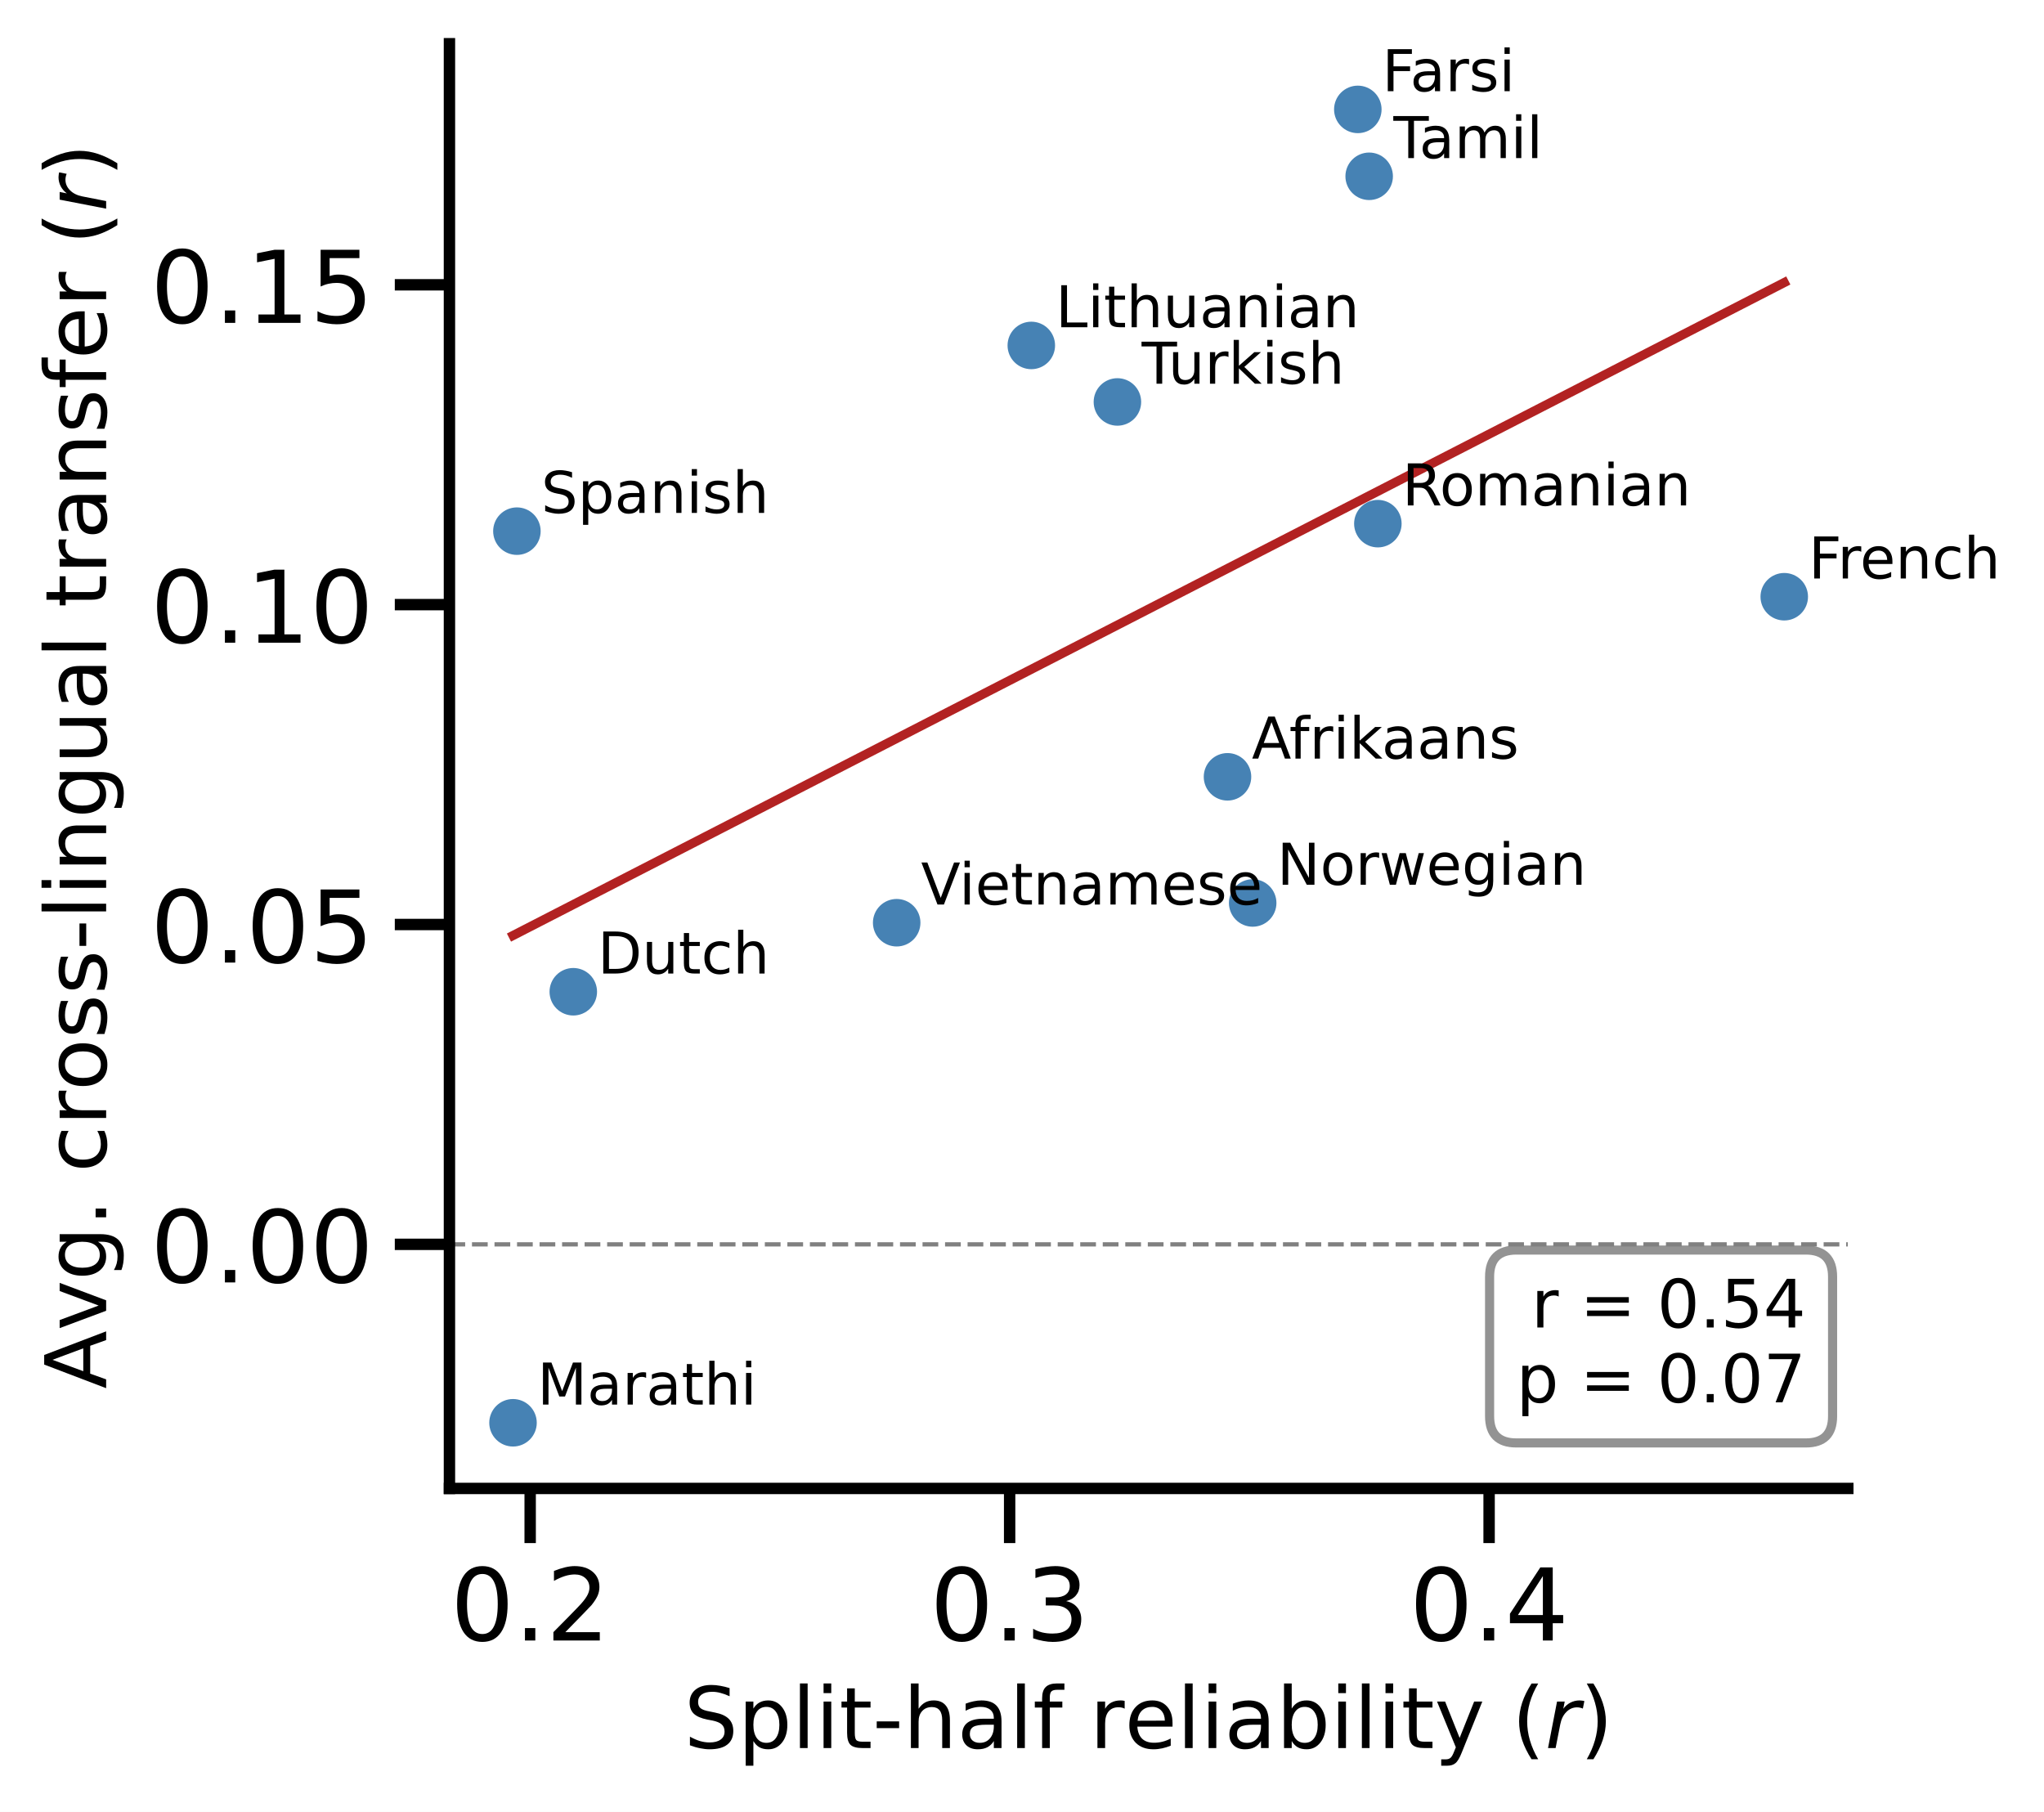
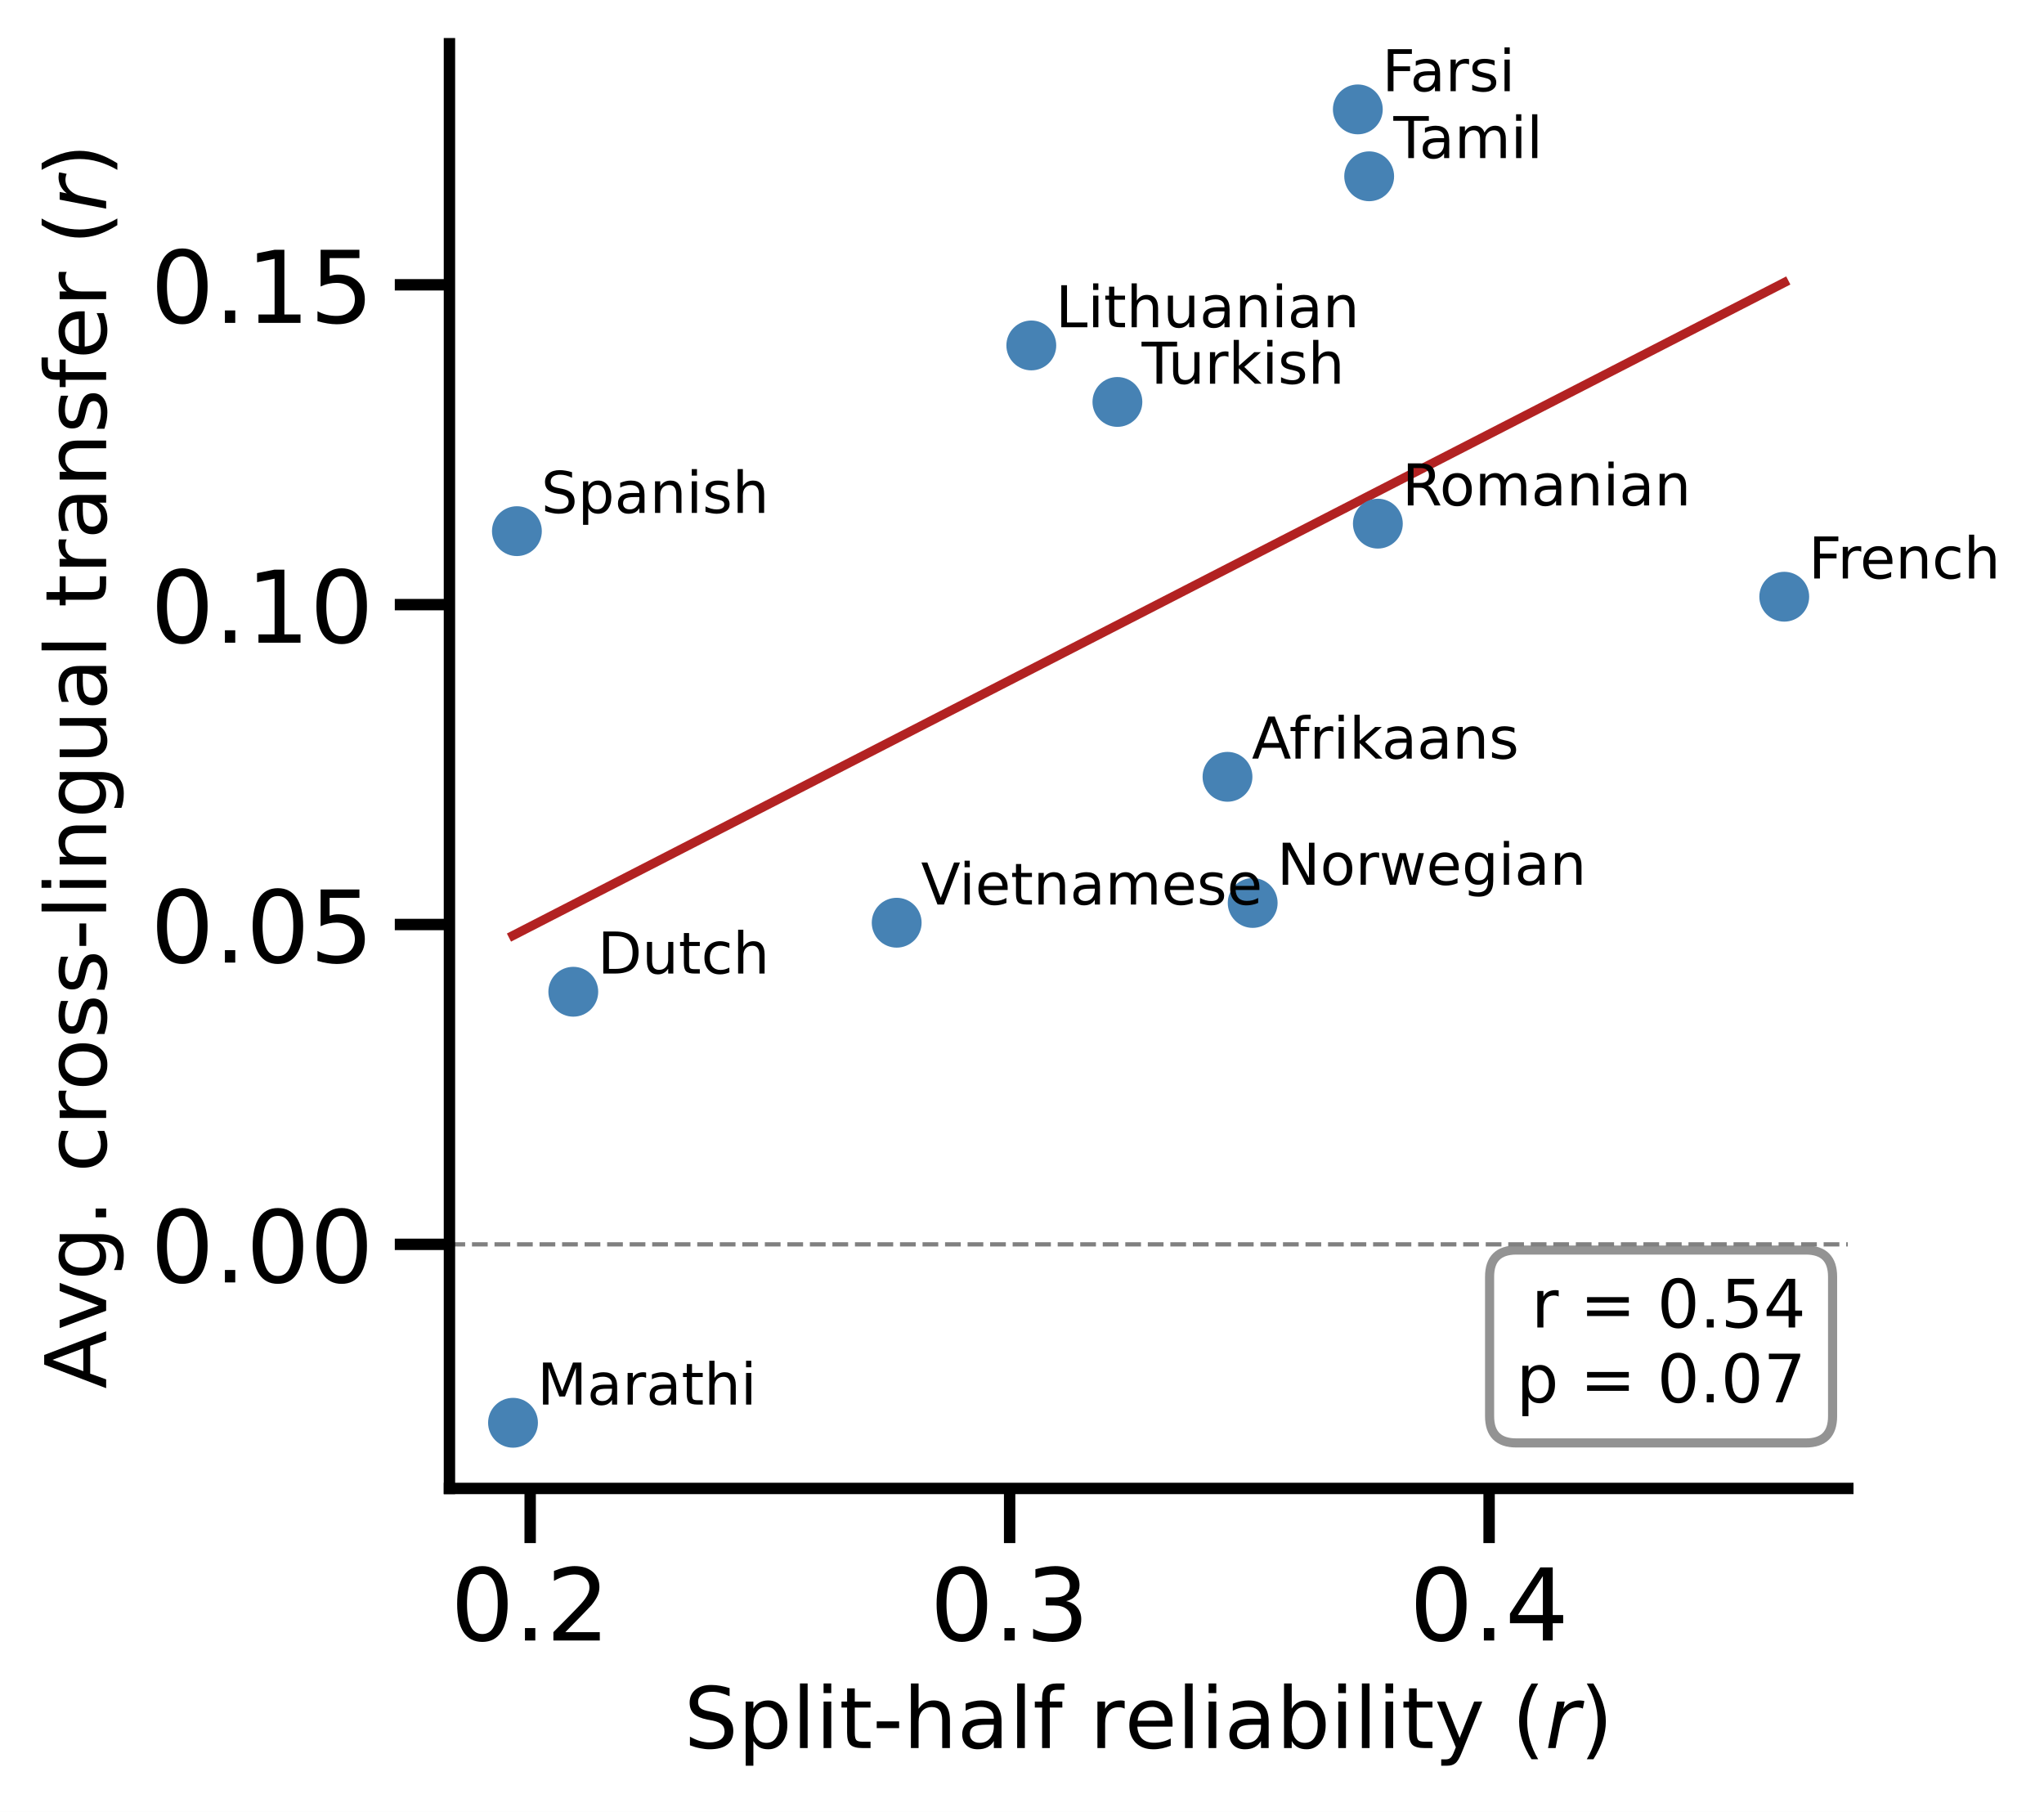
<svg xmlns="http://www.w3.org/2000/svg" xmlns:xlink="http://www.w3.org/1999/xlink" width="336.619pt" height="298.349pt" viewBox="0 0 336.619 298.349" version="1.1">
  <defs>
    <style type="text/css">*{stroke-linejoin: round; stroke-linecap: butt}</style>
  </defs>
  <g id="figure_1">
    <g id="patch_1">
      <path d="M 0 298.349  L 336.619 298.349  L 336.619 0  L 0 0  z " style="fill: #ffffff" />
    </g>
    <g id="axes_1">
      <g id="patch_2">
        <path d="M 74.018 245.1  L 304.31 245.1  L 304.31 7.2  L 74.018 7.2  z " style="fill: #ffffff" />
      </g>
      <g id="matplotlib.axis_1">
        <g id="xtick_1">
          <g id="line2d_1">
            <defs>
-               <path id="mccf2bf3325" d="M 0 0  L 0 9  " style="stroke: #000000; stroke-width: 1.875" />
+               <path id="m078b5bab92" d="M 0 0  L 0 9  " style="stroke: #000000; stroke-width: 1.875" />
            </defs>
            <g>
-               <use xlink:href="#mccf2bf3325" x="87.311" y="245.1" style="stroke: #000000; stroke-width: 1.875" />
+               <use xlink:href="#m078b5bab92" x="87.311" y="245.1" style="stroke: #000000; stroke-width: 1.875" />
            </g>
          </g>
          <g id="text_1">
            <text style="font-size: 16.5px; font-family: 'DejaVu Sans'; text-anchor: middle" x="87.311" y="270.137" transform="rotate(-0 87.31119 270.1374)">0.2</text>
          </g>
        </g>
        <g id="xtick_2">
          <g id="line2d_2">
            <g>
-               <use xlink:href="#mccf2bf3325" x="166.273" y="245.1" style="stroke: #000000; stroke-width: 1.875" />
+               <use xlink:href="#m078b5bab92" x="166.273" y="245.1" style="stroke: #000000; stroke-width: 1.875" />
            </g>
          </g>
          <g id="text_2">
            <text style="font-size: 16.5px; font-family: 'DejaVu Sans'; text-anchor: middle" x="166.273" y="270.137" transform="rotate(-0 166.2733 270.1374)">0.3</text>
          </g>
        </g>
        <g id="xtick_3">
          <g id="line2d_3">
            <g>
-               <use xlink:href="#mccf2bf3325" x="245.235" y="245.1" style="stroke: #000000; stroke-width: 1.875" />
+               <use xlink:href="#m078b5bab92" x="245.235" y="245.1" style="stroke: #000000; stroke-width: 1.875" />
            </g>
          </g>
          <g id="text_3">
            <text style="font-size: 16.5px; font-family: 'DejaVu Sans'; text-anchor: middle" x="245.235" y="270.137" transform="rotate(-0 245.2355 270.1374)">0.4</text>
          </g>
        </g>
        <g id="text_4">
          <g transform="translate(112.6542 288.2089)">
            <text>
              <tspan x="0" y="-0.359" style="font-size: 14px; font-family: 'DejaVu Sans'">S</tspan>
              <tspan x="8.887" y="-0.359" style="font-size: 14px; font-family: 'DejaVu Sans'">p</tspan>
              <tspan x="17.773" y="-0.359" style="font-size: 14px; font-family: 'DejaVu Sans'">l</tspan>
              <tspan x="21.663" y="-0.359" style="font-size: 14px; font-family: 'DejaVu Sans'">i</tspan>
              <tspan x="25.553" y="-0.359" style="font-size: 14px; font-family: 'DejaVu Sans'">t</tspan>
              <tspan x="31.042" y="-0.359" style="font-size: 14px; font-family: 'DejaVu Sans'">-</tspan>
              <tspan x="36.094" y="-0.359" style="font-size: 14px; font-family: 'DejaVu Sans'">h</tspan>
              <tspan x="44.967" y="-0.359" style="font-size: 14px; font-family: 'DejaVu Sans'">a</tspan>
              <tspan x="53.546" y="-0.359" style="font-size: 14px; font-family: 'DejaVu Sans'">l</tspan>
              <tspan x="57.436" y="-0.359" style="font-size: 14px; font-family: 'DejaVu Sans'">f</tspan>
              <tspan x="62.364" y="-0.359" style="font-size: 14px; font-family: 'DejaVu Sans'"> </tspan>
              <tspan x="66.814" y="-0.359" style="font-size: 14px; font-family: 'DejaVu Sans'">r</tspan>
              <tspan x="72.57" y="-0.359" style="font-size: 14px; font-family: 'DejaVu Sans'">e</tspan>
              <tspan x="81.184" y="-0.359" style="font-size: 14px; font-family: 'DejaVu Sans'">l</tspan>
              <tspan x="85.073" y="-0.359" style="font-size: 14px; font-family: 'DejaVu Sans'">i</tspan>
              <tspan x="88.963" y="-0.359" style="font-size: 14px; font-family: 'DejaVu Sans'">a</tspan>
              <tspan x="97.542" y="-0.359" style="font-size: 14px; font-family: 'DejaVu Sans'">b</tspan>
              <tspan x="106.429" y="-0.359" style="font-size: 14px; font-family: 'DejaVu Sans'">i</tspan>
              <tspan x="110.318" y="-0.359" style="font-size: 14px; font-family: 'DejaVu Sans'">l</tspan>
              <tspan x="114.208" y="-0.359" style="font-size: 14px; font-family: 'DejaVu Sans'">i</tspan>
              <tspan x="118.098" y="-0.359" style="font-size: 14px; font-family: 'DejaVu Sans'">t</tspan>
              <tspan x="123.587" y="-0.359" style="font-size: 14px; font-family: 'DejaVu Sans'">y</tspan>
              <tspan x="131.872" y="-0.359" style="font-size: 14px; font-family: 'DejaVu Sans'"> </tspan>
              <tspan x="136.322" y="-0.359" style="font-size: 14px; font-family: 'DejaVu Sans'">(</tspan>
              <tspan x="147.54" y="-0.359" style="font-size: 14px; font-family: 'DejaVu Sans'">)</tspan>
              <tspan x="141.784" y="-0.359" style="font-style: oblique; font-size: 14px; font-family: 'DejaVu Sans'">r</tspan>
            </text>
          </g>
        </g>
      </g>
      <g id="matplotlib.axis_2">
        <g id="ytick_1">
          <g id="line2d_4">
            <defs>
-               <path id="m31cb9a1e3b" d="M 0 0  L -9 0  " style="stroke: #000000; stroke-width: 1.875" />
+               <path id="mba7a9d903b" d="M 0 0  L -9 0  " style="stroke: #000000; stroke-width: 1.875" />
            </defs>
            <g>
-               <use xlink:href="#m31cb9a1e3b" x="74.018" y="204.905" style="stroke: #000000; stroke-width: 1.875" />
+               <use xlink:href="#mba7a9d903b" x="74.018" y="204.905" style="stroke: #000000; stroke-width: 1.875" />
            </g>
          </g>
          <g id="text_5">
            <text style="font-size: 16.5px; font-family: 'DejaVu Sans'; text-anchor: end" x="61.518" y="211.174" transform="rotate(-0 61.51828 211.1737)">0.00</text>
          </g>
        </g>
        <g id="ytick_2">
          <g id="line2d_5">
            <g>
-               <use xlink:href="#m31cb9a1e3b" x="74.018" y="152.234" style="stroke: #000000; stroke-width: 1.875" />
+               <use xlink:href="#mba7a9d903b" x="74.018" y="152.234" style="stroke: #000000; stroke-width: 1.875" />
            </g>
          </g>
          <g id="text_6">
            <text style="font-size: 16.5px; font-family: 'DejaVu Sans'; text-anchor: end" x="61.518" y="158.503" transform="rotate(-0 61.51828 158.5032)">0.05</text>
          </g>
        </g>
        <g id="ytick_3">
          <g id="line2d_6">
            <g>
-               <use xlink:href="#m31cb9a1e3b" x="74.018" y="99.564" style="stroke: #000000; stroke-width: 1.875" />
+               <use xlink:href="#mba7a9d903b" x="74.018" y="99.564" style="stroke: #000000; stroke-width: 1.875" />
            </g>
          </g>
          <g id="text_7">
            <text style="font-size: 16.5px; font-family: 'DejaVu Sans'; text-anchor: end" x="61.518" y="105.833" transform="rotate(-0 61.51828 105.8327)">0.10</text>
          </g>
        </g>
        <g id="ytick_4">
          <g id="line2d_7">
            <g>
-               <use xlink:href="#m31cb9a1e3b" x="74.018" y="46.894" style="stroke: #000000; stroke-width: 1.875" />
+               <use xlink:href="#mba7a9d903b" x="74.018" y="46.894" style="stroke: #000000; stroke-width: 1.875" />
            </g>
          </g>
          <g id="text_8">
            <text style="font-size: 16.5px; font-family: 'DejaVu Sans'; text-anchor: end" x="61.518" y="53.162" transform="rotate(-0 61.51828 53.16221)">0.15</text>
          </g>
        </g>
        <g id="text_9">
          <g transform="translate(17.84 228.7) rotate(-90)">
            <text>
              <tspan x="0" y="-0.359" style="font-size: 14px; font-family: 'DejaVu Sans'">A</tspan>
              <tspan x="9.577" y="-0.359" style="font-size: 14px; font-family: 'DejaVu Sans'">v</tspan>
              <tspan x="17.862" y="-0.359" style="font-size: 14px; font-family: 'DejaVu Sans'">g</tspan>
              <tspan x="26.749" y="-0.359" style="font-size: 14px; font-family: 'DejaVu Sans'">.</tspan>
              <tspan x="31.199" y="-0.359" style="font-size: 14px; font-family: 'DejaVu Sans'"> </tspan>
              <tspan x="35.649" y="-0.359" style="font-size: 14px; font-family: 'DejaVu Sans'">c</tspan>
              <tspan x="43.347" y="-0.359" style="font-size: 14px; font-family: 'DejaVu Sans'">r</tspan>
              <tspan x="49.103" y="-0.359" style="font-size: 14px; font-family: 'DejaVu Sans'">o</tspan>
              <tspan x="57.668" y="-0.359" style="font-size: 14px; font-family: 'DejaVu Sans'">s</tspan>
              <tspan x="64.962" y="-0.359" style="font-size: 14px; font-family: 'DejaVu Sans'">s</tspan>
              <tspan x="72.256" y="-0.359" style="font-size: 14px; font-family: 'DejaVu Sans'">-</tspan>
              <tspan x="77.308" y="-0.359" style="font-size: 14px; font-family: 'DejaVu Sans'">l</tspan>
              <tspan x="81.197" y="-0.359" style="font-size: 14px; font-family: 'DejaVu Sans'">i</tspan>
              <tspan x="85.087" y="-0.359" style="font-size: 14px; font-family: 'DejaVu Sans'">n</tspan>
              <tspan x="93.96" y="-0.359" style="font-size: 14px; font-family: 'DejaVu Sans'">g</tspan>
              <tspan x="102.847" y="-0.359" style="font-size: 14px; font-family: 'DejaVu Sans'">u</tspan>
              <tspan x="111.72" y="-0.359" style="font-size: 14px; font-family: 'DejaVu Sans'">a</tspan>
              <tspan x="120.299" y="-0.359" style="font-size: 14px; font-family: 'DejaVu Sans'">l</tspan>
              <tspan x="124.188" y="-0.359" style="font-size: 14px; font-family: 'DejaVu Sans'"> </tspan>
              <tspan x="128.639" y="-0.359" style="font-size: 14px; font-family: 'DejaVu Sans'">t</tspan>
              <tspan x="134.128" y="-0.359" style="font-size: 14px; font-family: 'DejaVu Sans'">r</tspan>
              <tspan x="139.884" y="-0.359" style="font-size: 14px; font-family: 'DejaVu Sans'">a</tspan>
              <tspan x="148.463" y="-0.359" style="font-size: 14px; font-family: 'DejaVu Sans'">n</tspan>
              <tspan x="157.336" y="-0.359" style="font-size: 14px; font-family: 'DejaVu Sans'">s</tspan>
              <tspan x="164.63" y="-0.359" style="font-size: 14px; font-family: 'DejaVu Sans'">f</tspan>
              <tspan x="169.559" y="-0.359" style="font-size: 14px; font-family: 'DejaVu Sans'">e</tspan>
              <tspan x="178.172" y="-0.359" style="font-size: 14px; font-family: 'DejaVu Sans'">r</tspan>
              <tspan x="183.928" y="-0.359" style="font-size: 14px; font-family: 'DejaVu Sans'"> </tspan>
              <tspan x="188.378" y="-0.359" style="font-size: 14px; font-family: 'DejaVu Sans'">(</tspan>
              <tspan x="199.596" y="-0.359" style="font-size: 14px; font-family: 'DejaVu Sans'">)</tspan>
              <tspan x="193.84" y="-0.359" style="font-style: oblique; font-size: 14px; font-family: 'DejaVu Sans'">r</tspan>
            </text>
          </g>
        </g>
      </g>
      <g id="line2d_8">
-         <path d="M 84.486 154.048  L 86.601 152.962  L 88.716 151.876  L 90.83 150.79  L 92.945 149.704  L 95.06 148.617  L 97.174 147.531  L 99.289 146.445  L 101.404 145.359  L 103.518 144.273  L 105.633 143.187  L 107.748 142.101  L 109.863 141.015  L 111.977 139.929  L 114.092 138.843  L 116.207 137.757  L 118.321 136.671  L 120.436 135.585  L 122.551 134.499  L 124.666 133.413  L 126.78 132.327  L 128.895 131.24  L 131.01 130.154  L 133.124 129.068  L 135.239 127.982  L 137.354 126.896  L 139.469 125.81  L 141.583 124.724  L 143.698 123.638  L 145.813 122.552  L 147.927 121.466  L 150.042 120.38  L 152.157 119.294  L 154.271 118.208  L 156.386 117.122  L 158.501 116.036  L 160.616 114.95  L 162.73 113.863  L 164.845 112.777  L 166.96 111.691  L 169.074 110.605  L 171.189 109.519  L 173.304 108.433  L 175.419 107.347  L 177.533 106.261  L 179.648 105.175  L 181.763 104.089  L 183.877 103.003  L 185.992 101.917  L 188.107 100.831  L 190.222 99.745  L 192.336 98.659  L 194.451 97.573  L 196.566 96.486  L 198.68 95.4  L 200.795 94.314  L 202.91 93.228  L 205.025 92.142  L 207.139 91.056  L 209.254 89.97  L 211.369 88.884  L 213.483 87.798  L 215.598 86.712  L 217.713 85.626  L 219.827 84.54  L 221.942 83.454  L 224.057 82.368  L 226.172 81.282  L 228.286 80.196  L 230.401 79.109  L 232.516 78.023  L 234.63 76.937  L 236.745 75.851  L 238.86 74.765  L 240.975 73.679  L 243.089 72.593  L 245.204 71.507  L 247.319 70.421  L 249.433 69.335  L 251.548 68.249  L 253.663 67.163  L 255.778 66.077  L 257.892 64.991  L 260.007 63.905  L 262.122 62.819  L 264.236 61.732  L 266.351 60.646  L 268.466 59.56  L 270.58 58.474  L 272.695 57.388  L 274.81 56.302  L 276.925 55.216  L 279.039 54.13  L 281.154 53.044  L 283.269 51.958  L 285.383 50.872  L 287.498 49.786  L 289.613 48.7  L 291.728 47.614  L 293.842 46.528  " clip-path="url(#pb2af1b0d80)" style="fill: none; stroke: #b22222; stroke-width: 1.5; stroke-linecap: square" />
+         <path d="M 84.486 154.048  L 86.601 152.962  L 88.716 151.876  L 90.83 150.79  L 92.945 149.704  L 95.06 148.617  L 97.174 147.531  L 99.289 146.445  L 101.404 145.359  L 103.518 144.273  L 105.633 143.187  L 107.748 142.101  L 109.863 141.015  L 111.977 139.929  L 114.092 138.843  L 116.207 137.757  L 118.321 136.671  L 120.436 135.585  L 122.551 134.499  L 124.666 133.413  L 126.78 132.327  L 128.895 131.24  L 131.01 130.154  L 133.124 129.068  L 135.239 127.982  L 137.354 126.896  L 139.469 125.81  L 141.583 124.724  L 143.698 123.638  L 145.813 122.552  L 147.927 121.466  L 150.042 120.38  L 152.157 119.294  L 154.271 118.208  L 156.386 117.122  L 158.501 116.036  L 160.616 114.95  L 162.73 113.863  L 164.845 112.777  L 166.96 111.691  L 169.074 110.605  L 171.189 109.519  L 173.304 108.433  L 175.419 107.347  L 177.533 106.261  L 179.648 105.175  L 181.763 104.089  L 183.877 103.003  L 185.992 101.917  L 188.107 100.831  L 190.222 99.745  L 192.336 98.659  L 194.451 97.573  L 196.566 96.486  L 198.68 95.4  L 200.795 94.314  L 202.91 93.228  L 205.025 92.142  L 207.139 91.056  L 209.254 89.97  L 211.369 88.884  L 213.483 87.798  L 215.598 86.712  L 217.713 85.626  L 219.827 84.54  L 221.942 83.454  L 224.057 82.368  L 226.172 81.282  L 228.286 80.196  L 230.401 79.109  L 232.516 78.023  L 234.63 76.937  L 236.745 75.851  L 238.86 74.765  L 240.975 73.679  L 243.089 72.593  L 245.204 71.507  L 247.319 70.421  L 249.433 69.335  L 251.548 68.249  L 253.663 67.163  L 255.778 66.077  L 257.892 64.991  L 260.007 63.905  L 262.122 62.819  L 264.236 61.732  L 266.351 60.646  L 268.466 59.56  L 270.58 58.474  L 272.695 57.388  L 274.81 56.302  L 276.925 55.216  L 279.039 54.13  L 281.154 53.044  L 283.269 51.958  L 285.383 50.872  L 287.498 49.786  L 289.613 48.7  L 291.728 47.614  L 293.842 46.528  " clip-path="url(#p991483b052)" style="fill: none; stroke: #b22222; stroke-width: 1.5; stroke-linecap: square" />
      </g>
      <g id="line2d_9">
-         <path d="M 74.018 204.905  L 304.31 204.905  " clip-path="url(#pb2af1b0d80)" style="fill: none; stroke-dasharray: 2.59,1.12; stroke-dashoffset: 0; stroke: #808080; stroke-width: 0.7" />
+         <path d="M 74.018 204.905  L 304.31 204.905  " clip-path="url(#p991483b052)" style="fill: none; stroke-dasharray: 2.59,1.12; stroke-dashoffset: 0; stroke: #808080; stroke-width: 0.7" />
      </g>
      <g id="patch_3">
        <path d="M 74.018 245.1  L 74.018 7.2  " style="fill: none; stroke: #000000; stroke-width: 1.875; stroke-linejoin: miter; stroke-linecap: square" />
      </g>
      <g id="patch_4">
        <path d="M 74.018 245.1  L 304.31 245.1  " style="fill: none; stroke: #000000; stroke-width: 1.875; stroke-linejoin: miter; stroke-linecap: square" />
      </g>
      <g id="PathCollection_1">
        <defs>
-           <path id="mc7fbf474b0" d="M 0 3.162  C 0.839 3.162 1.643 2.829 2.236 2.236  C 2.829 1.643 3.162 0.839 3.162 0  C 3.162 -0.839 2.829 -1.643 2.236 -2.236  C 1.643 -2.829 0.839 -3.162 0 -3.162  C -0.839 -3.162 -1.643 -2.829 -2.236 -2.236  C -2.829 -1.643 -3.162 -0.839 -3.162 0  C -3.162 0.839 -2.829 1.643 -2.236 2.236  C -1.643 2.829 -0.839 3.162 0 3.162  z " style="stroke: #4682b4; stroke-width: 1.5" />
+           <path id="m6176442ba5" d="M 0 3.354  C 0.89 3.354 1.743 3.001 2.372 2.372  C 3.001 1.743 3.354 0.89 3.354 0  C 3.354 -0.89 3.001 -1.743 2.372 -2.372  C 1.743 -3.001 0.89 -3.354 0 -3.354  C -0.89 -3.354 -1.743 -3.001 -2.372 -2.372  C -3.001 -1.743 -3.354 -0.89 -3.354 0  C -3.354 0.89 -3.001 1.743 -2.372 2.372  C -1.743 3.001 -0.89 3.354 0 3.354  z " style="stroke: #4682b4; stroke-width: 1.5" />
        </defs>
-         <g clip-path="url(#pb2af1b0d80)">
-           <use xlink:href="#mc7fbf474b0" x="293.842" y="98.261" style="fill: #4682b4; stroke: #4682b4; stroke-width: 1.5" />
-           <use xlink:href="#mc7fbf474b0" x="225.484" y="29.03" style="fill: #4682b4; stroke: #4682b4; stroke-width: 1.5" />
-           <use xlink:href="#mc7fbf474b0" x="85.127" y="87.464" style="fill: #4682b4; stroke: #4682b4; stroke-width: 1.5" />
-           <use xlink:href="#mc7fbf474b0" x="184.022" y="66.188" style="fill: #4682b4; stroke: #4682b4; stroke-width: 1.5" />
-           <use xlink:href="#mc7fbf474b0" x="147.671" y="151.943" style="fill: #4682b4; stroke: #4682b4; stroke-width: 1.5" />
-           <use xlink:href="#mc7fbf474b0" x="84.486" y="234.286" style="fill: #4682b4; stroke: #4682b4; stroke-width: 1.5" />
-           <use xlink:href="#mc7fbf474b0" x="202.152" y="127.917" style="fill: #4682b4; stroke: #4682b4; stroke-width: 1.5" />
-           <use xlink:href="#mc7fbf474b0" x="94.413" y="163.309" style="fill: #4682b4; stroke: #4682b4; stroke-width: 1.5" />
-           <use xlink:href="#mc7fbf474b0" x="206.3" y="148.69" style="fill: #4682b4; stroke: #4682b4; stroke-width: 1.5" />
-           <use xlink:href="#mc7fbf474b0" x="223.615" y="18.014" style="fill: #4682b4; stroke: #4682b4; stroke-width: 1.5" />
-           <use xlink:href="#mc7fbf474b0" x="226.915" y="86.229" style="fill: #4682b4; stroke: #4682b4; stroke-width: 1.5" />
-           <use xlink:href="#mc7fbf474b0" x="169.842" y="56.883" style="fill: #4682b4; stroke: #4682b4; stroke-width: 1.5" />
+         <g clip-path="url(#p991483b052)">
+           <use xlink:href="#m6176442ba5" x="293.842" y="98.261" style="fill: #4682b4; stroke: #4682b4; stroke-width: 1.5" />
+           <use xlink:href="#m6176442ba5" x="225.484" y="29.03" style="fill: #4682b4; stroke: #4682b4; stroke-width: 1.5" />
+           <use xlink:href="#m6176442ba5" x="85.127" y="87.464" style="fill: #4682b4; stroke: #4682b4; stroke-width: 1.5" />
+           <use xlink:href="#m6176442ba5" x="184.022" y="66.188" style="fill: #4682b4; stroke: #4682b4; stroke-width: 1.5" />
+           <use xlink:href="#m6176442ba5" x="147.671" y="151.943" style="fill: #4682b4; stroke: #4682b4; stroke-width: 1.5" />
+           <use xlink:href="#m6176442ba5" x="84.486" y="234.286" style="fill: #4682b4; stroke: #4682b4; stroke-width: 1.5" />
+           <use xlink:href="#m6176442ba5" x="202.152" y="127.917" style="fill: #4682b4; stroke: #4682b4; stroke-width: 1.5" />
+           <use xlink:href="#m6176442ba5" x="94.413" y="163.309" style="fill: #4682b4; stroke: #4682b4; stroke-width: 1.5" />
+           <use xlink:href="#m6176442ba5" x="206.3" y="148.69" style="fill: #4682b4; stroke: #4682b4; stroke-width: 1.5" />
+           <use xlink:href="#m6176442ba5" x="223.615" y="18.014" style="fill: #4682b4; stroke: #4682b4; stroke-width: 1.5" />
+           <use xlink:href="#m6176442ba5" x="226.915" y="86.229" style="fill: #4682b4; stroke: #4682b4; stroke-width: 1.5" />
+           <use xlink:href="#m6176442ba5" x="169.842" y="56.883" style="fill: #4682b4; stroke: #4682b4; stroke-width: 1.5" />
        </g>
      </g>
      <g id="text_10">
        <text style="font-size: 9.5px; font-family: 'DejaVu Sans'; text-anchor: start" x="297.842" y="95.261" transform="rotate(-0 297.8423 95.26064)">French</text>
      </g>
      <g id="text_11">
        <text style="font-size: 9.5px; font-family: 'DejaVu Sans'; text-anchor: start" x="229.484" y="26.03" transform="rotate(-0 229.4841 26.03001)">Tamil</text>
      </g>
      <g id="text_12">
        <text style="font-size: 9.5px; font-family: 'DejaVu Sans'; text-anchor: start" x="89.127" y="84.464" transform="rotate(-0 89.12717 84.46411)">Spanish</text>
      </g>
      <g id="text_13">
        <text style="font-size: 9.5px; font-family: 'DejaVu Sans'; text-anchor: start" x="188.022" y="63.188" transform="rotate(-0 188.022 63.18839)">Turkish</text>
      </g>
      <g id="text_14">
        <text style="font-size: 9.5px; font-family: 'DejaVu Sans'; text-anchor: start" x="151.671" y="148.943" transform="rotate(-0 151.6709 148.9433)">Vietnamese</text>
      </g>
      <g id="text_15">
        <text style="font-size: 9.5px; font-family: 'DejaVu Sans'; text-anchor: start" x="88.486" y="231.286" transform="rotate(-0 88.48609 231.2864)">Marathi</text>
      </g>
      <g id="text_16">
        <text style="font-size: 9.5px; font-family: 'DejaVu Sans'; text-anchor: start" x="206.152" y="124.917" transform="rotate(-0 206.1515 124.9165)">Afrikaans</text>
      </g>
      <g id="text_17">
        <text style="font-size: 9.5px; font-family: 'DejaVu Sans'; text-anchor: start" x="98.413" y="160.309" transform="rotate(-0 98.41296 160.3095)">Dutch</text>
      </g>
      <g id="text_18">
        <text style="font-size: 9.5px; font-family: 'DejaVu Sans'; text-anchor: start" x="210.3" y="145.69" transform="rotate(-0 210.3 145.69)">Norwegian</text>
      </g>
      <g id="text_19">
        <text style="font-size: 9.5px; font-family: 'DejaVu Sans'; text-anchor: start" x="227.615" y="15.014" transform="rotate(-0 227.6152 15.01364)">Farsi</text>
      </g>
      <g id="text_20">
        <text style="font-size: 9.5px; font-family: 'DejaVu Sans'; text-anchor: start" x="230.915" y="83.229" transform="rotate(-0 230.9154 83.22924)">Romanian</text>
      </g>
      <g id="text_21">
        <text style="font-size: 9.5px; font-family: 'DejaVu Sans'; text-anchor: start" x="173.842" y="53.883" transform="rotate(-0 173.8417 53.88261)">Lithuanian</text>
      </g>
      <g id="text_22">
        <g id="patch_5">
          <path d="M 249.716 237.605  L 297.401 237.605  Q 301.801 237.605 301.801 233.205  L 301.801 210.241  Q 301.801 205.841 297.401 205.841  L 249.716 205.841  Q 245.316 205.841 245.316 210.241  L 245.316 233.205  Q 245.316 237.605 249.716 237.605  z " style="fill: #ffffff; opacity: 0.85; stroke: #808080; stroke-width: 1.5; stroke-linejoin: miter" />
        </g>
        <text style="font-size: 11px; font-family: 'DejaVu Sans'" transform="translate(252.1776 218.5998)">r = 0.54</text>
        <text style="font-size: 11px; font-family: 'DejaVu Sans'" transform="translate(249.7163 230.9173)">p = 0.07</text>
      </g>
    </g>
  </g>
  <defs>
-     <clipPath id="pb2af1b0d80">
+     <clipPath id="p991483b052">
      <rect x="74.018" y="7.2" width="230.292" height="237.9" />
    </clipPath>
  </defs>
</svg>
